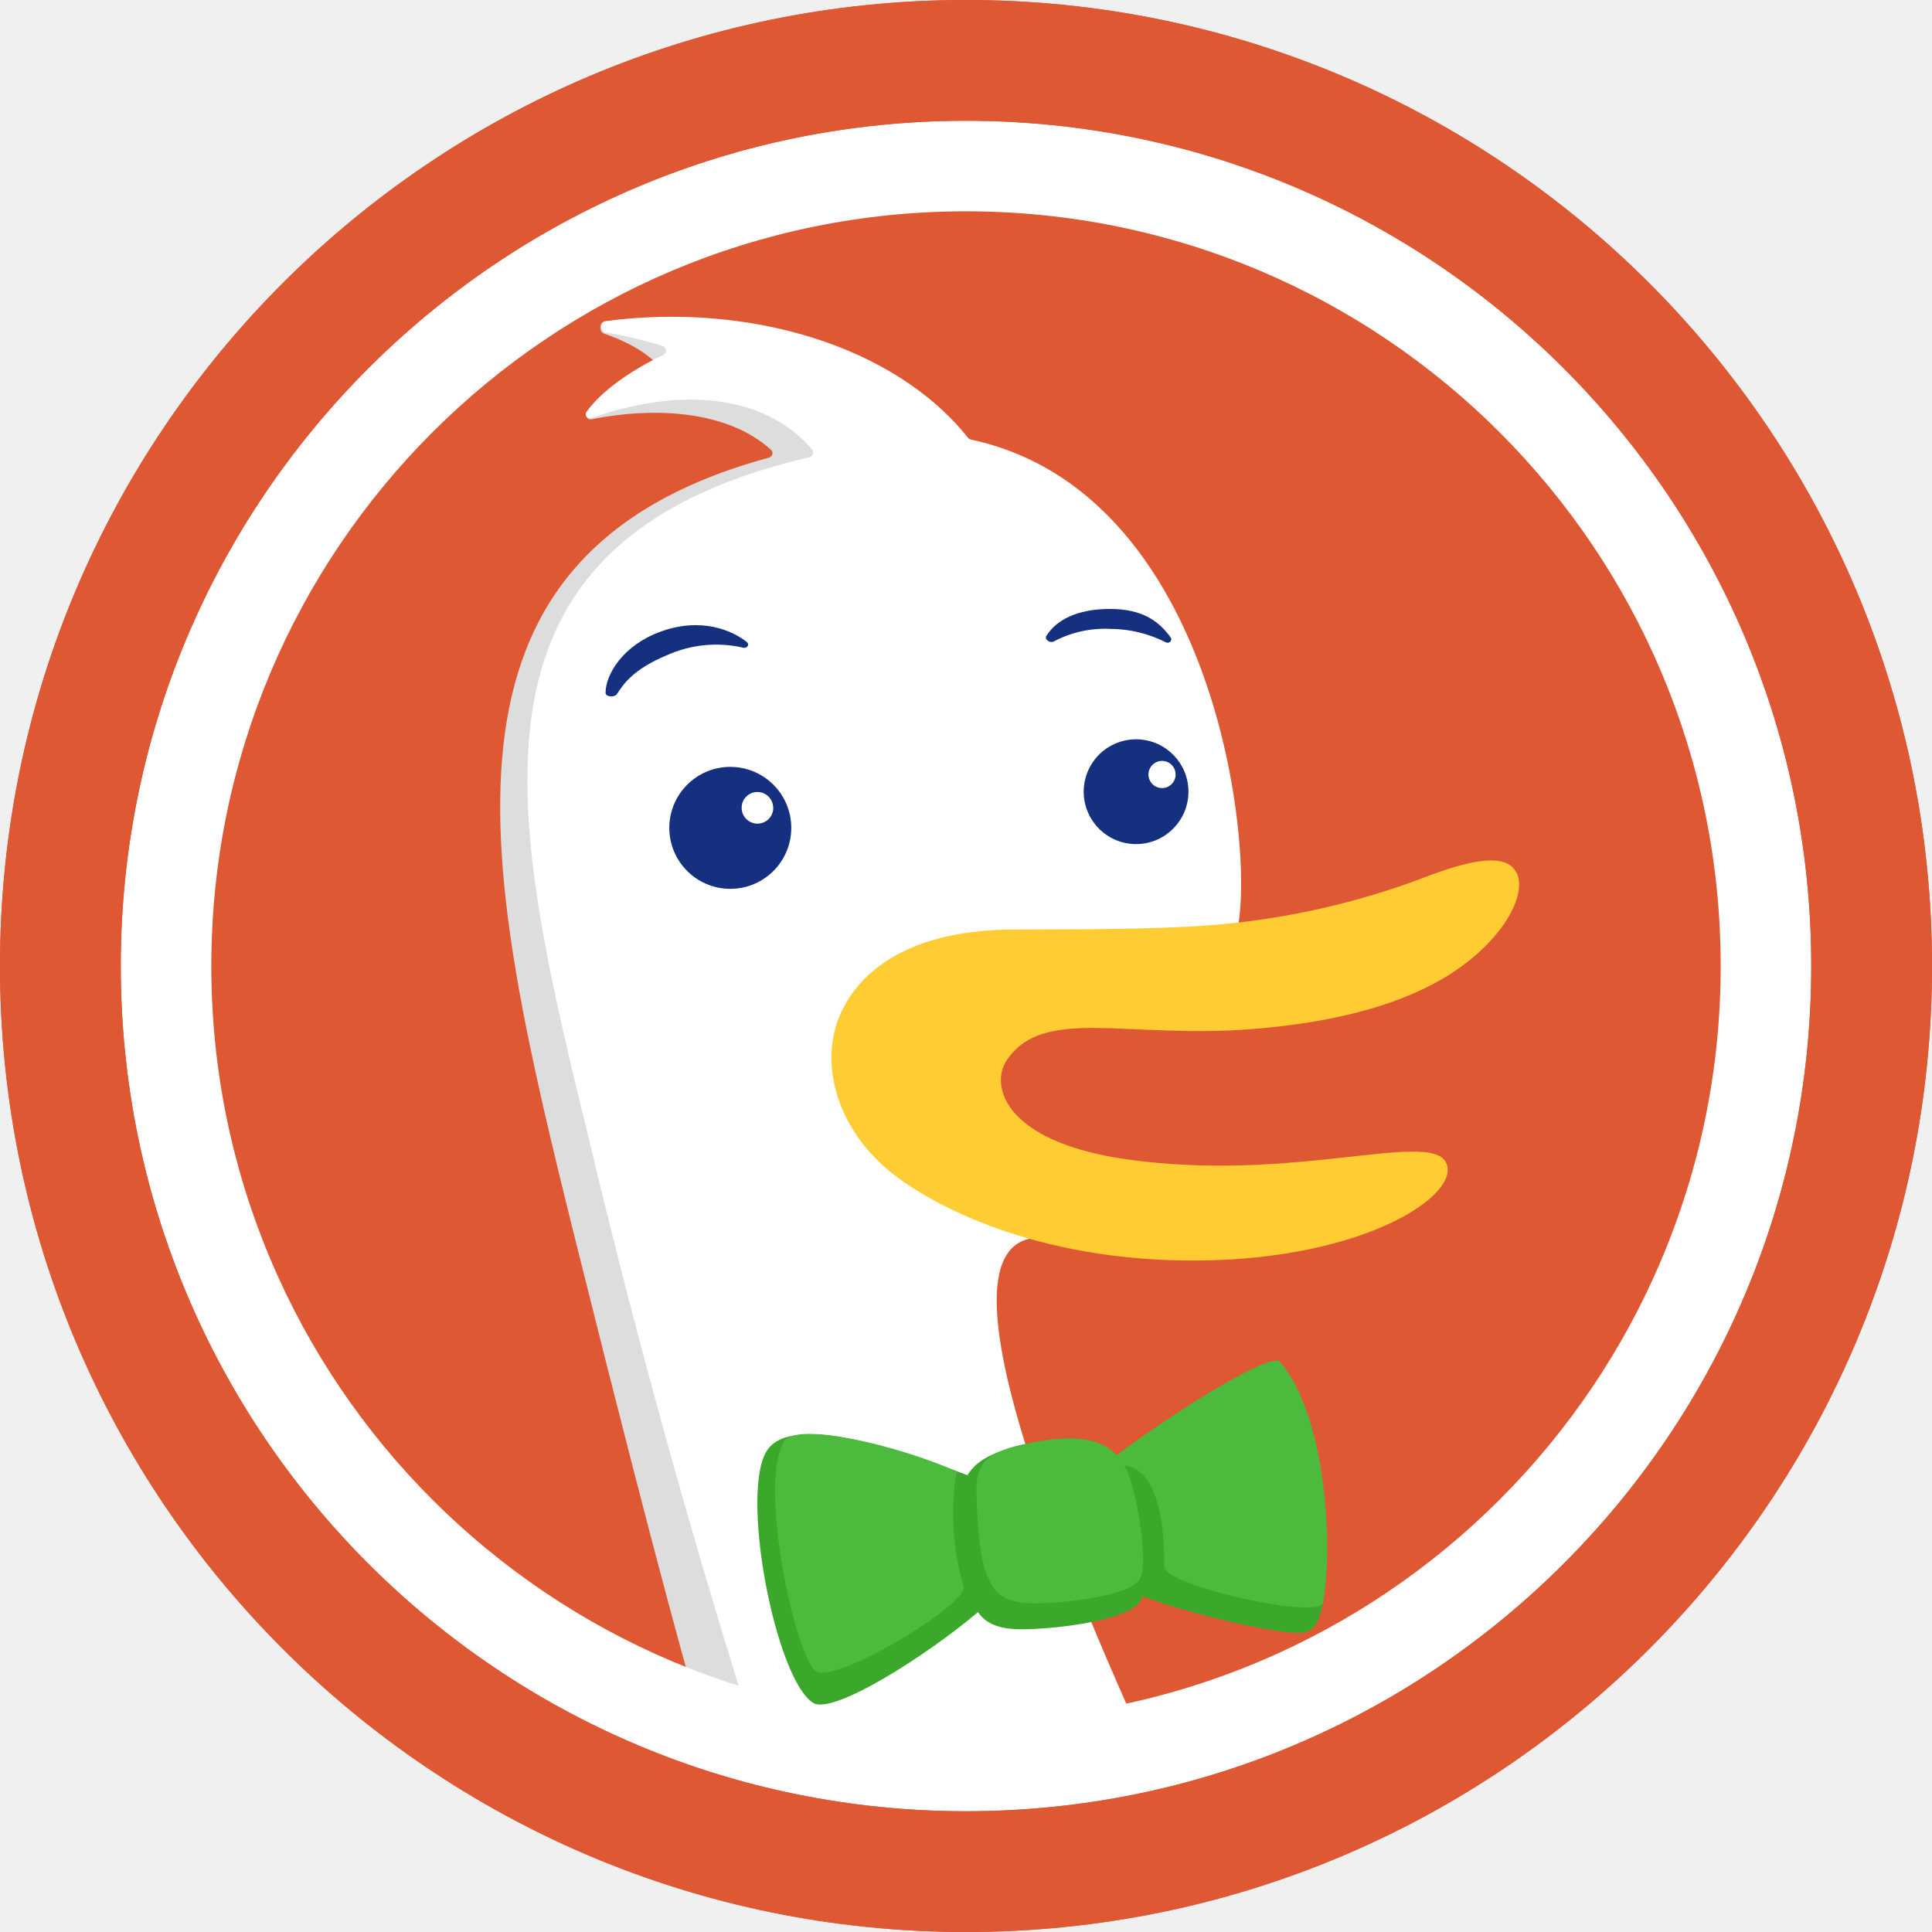
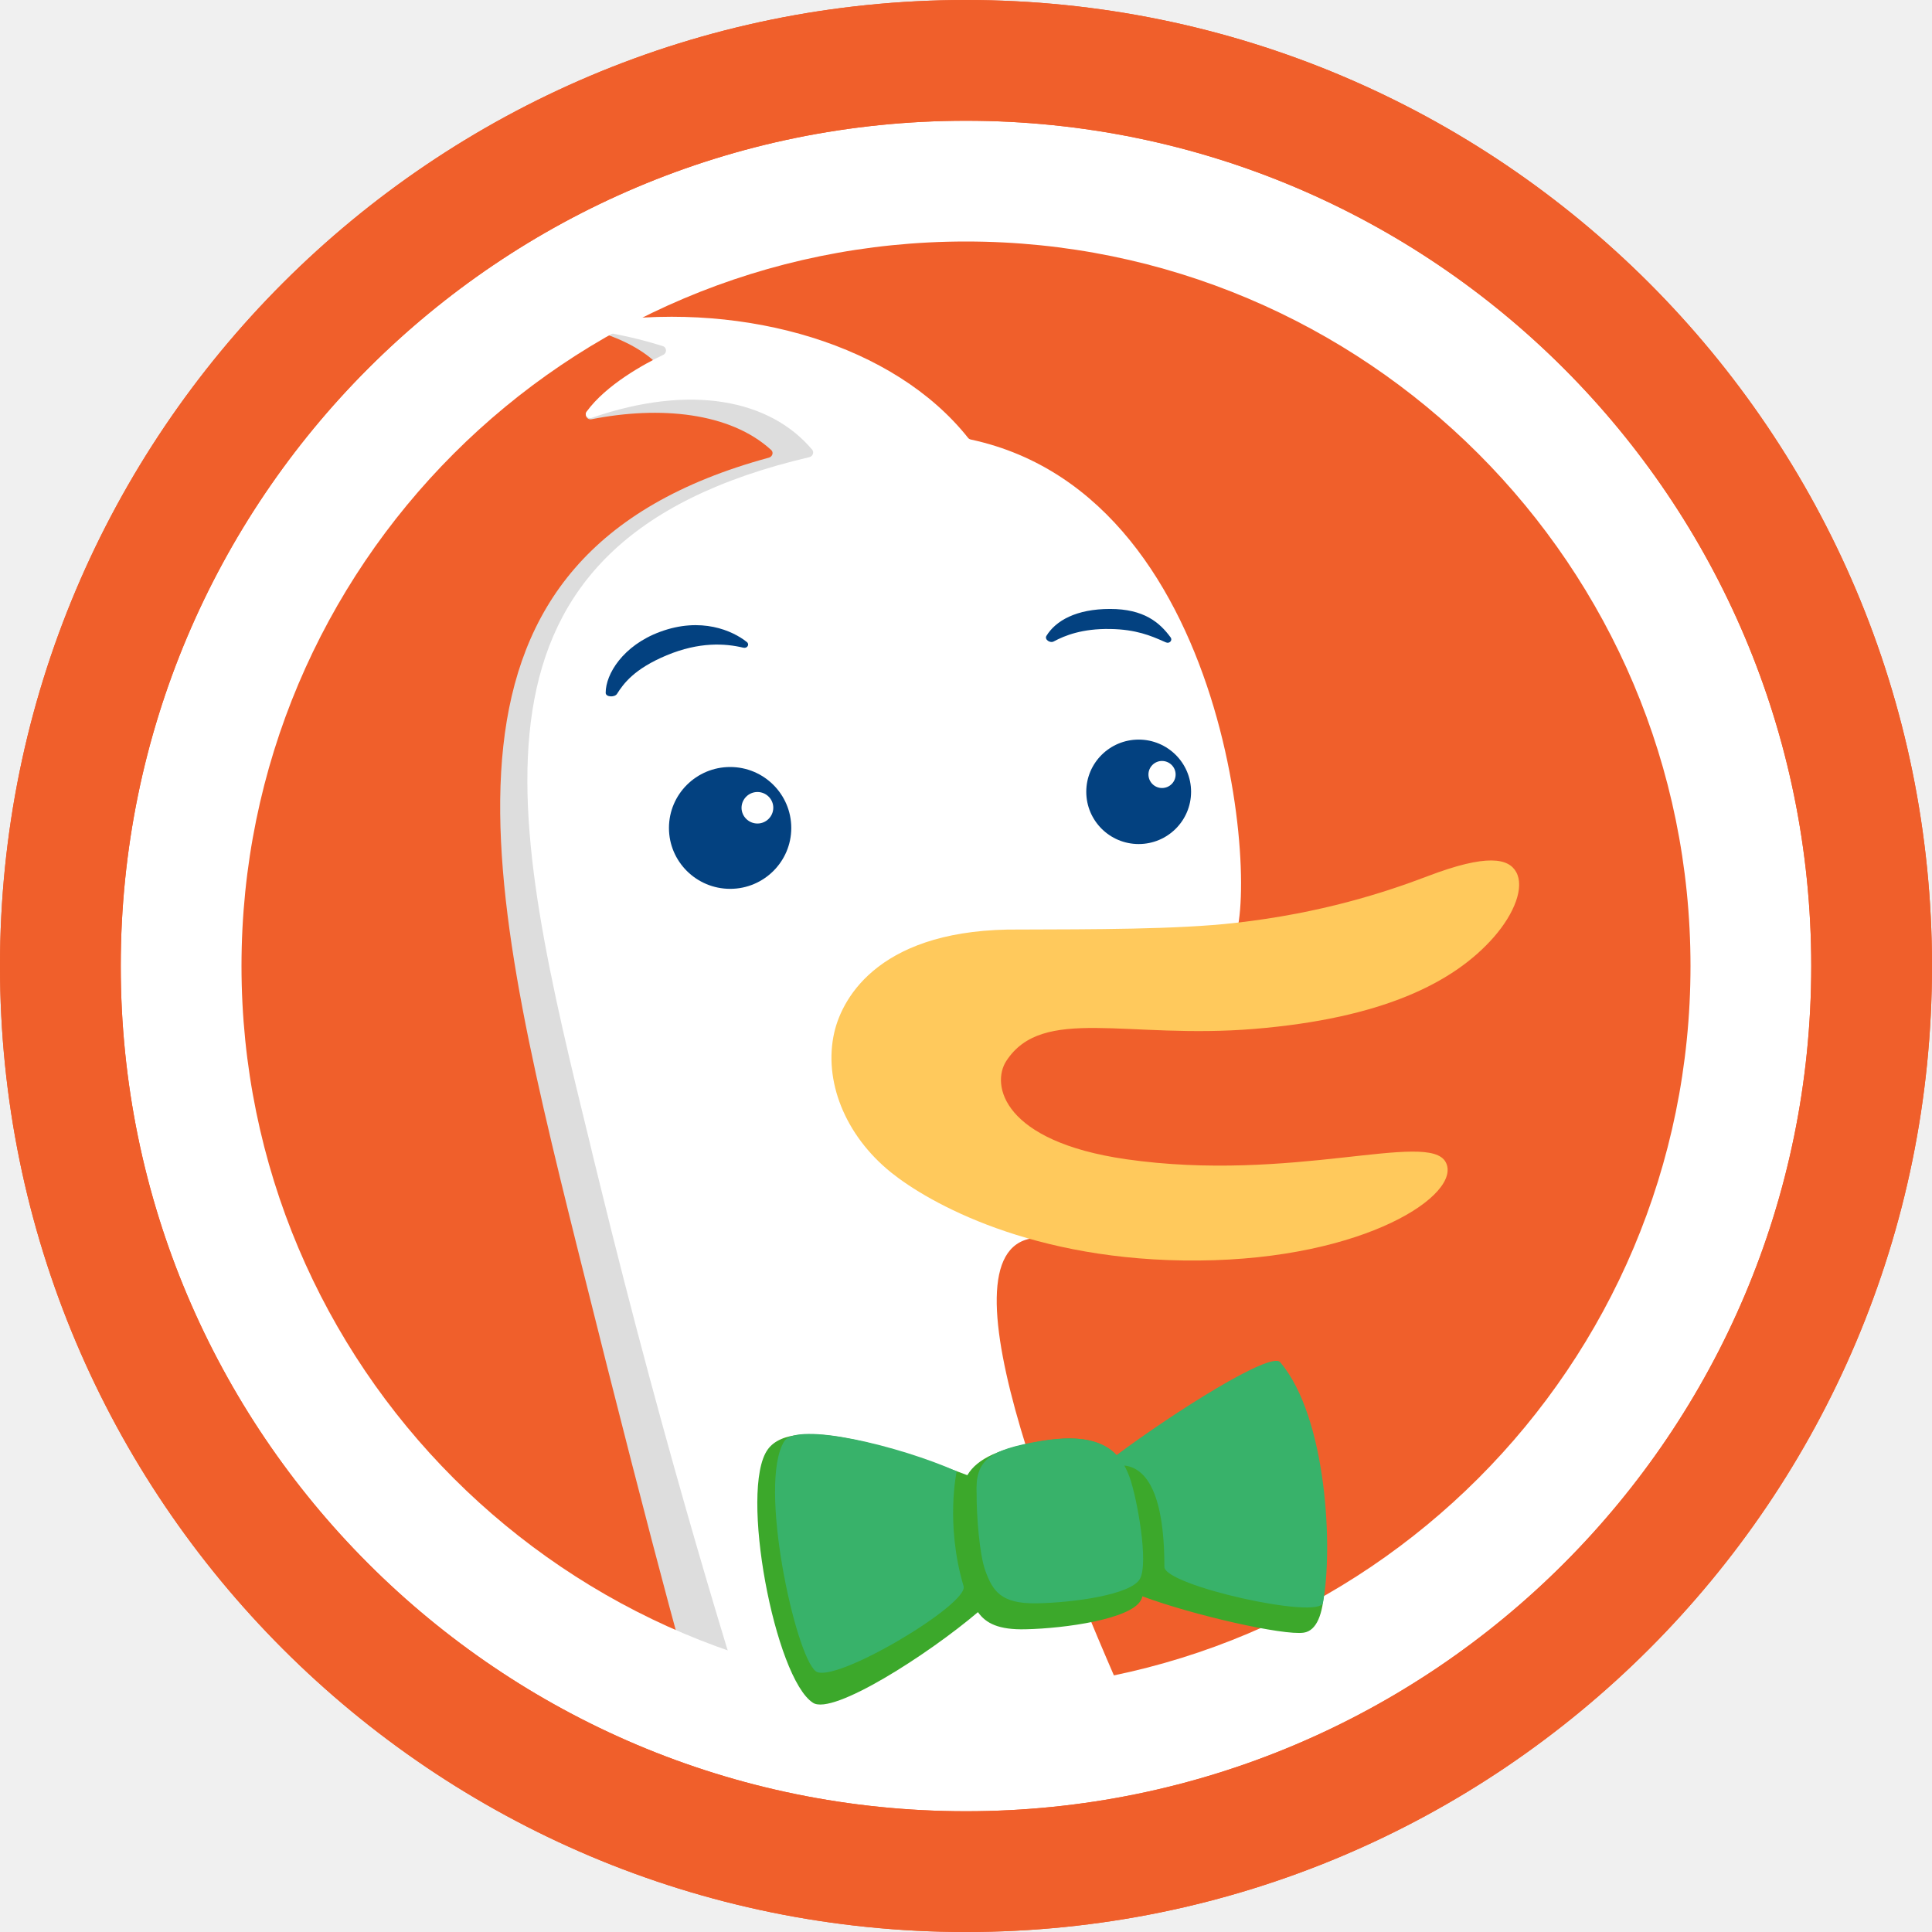
- <svg xmlns="http://www.w3.org/2000/svg" fill="none" viewBox="0 0 16 16">
-   <g clip-path="url(#DuckDuckGo-Color-16_svg__a)">
-     <path fill="#DE5833" fill-rule="evenodd" d="M8 16A8 8 0 1 0 8 0a8 8 0 0 0 0 16Z" clip-rule="evenodd" />
-     <path fill="#DDD" fill-rule="evenodd" d="M9.125 13.969c0-.063.015-.077-.183-.473-.528-1.057-1.06-2.548-.818-3.51.044-.174-.497-6.467-.88-6.67-.425-.227-.948-.586-1.427-.666a3.042 3.042 0 0 0-.81.013c-.045.006-.046.085-.004.1.163.055.362.151.479.296.022.028-.008.071-.043.073-.11.004-.31.05-.574.274-.03.026-.005.074.034.066.567-.112 1.146-.057 1.487.254.023.02.01.056-.018.064-2.962.805-2.375 3.381-1.587 6.543.701 2.812.966 3.721 1.05 3.999a.09.09 0 0 0 .054.06c1.02.405 3.24.423 3.24-.267v-.156Z" clip-rule="evenodd" />
-     <path fill="#fff" d="M9.531 14.563c-.359.14-1.062.203-1.468.203-.596 0-1.453-.094-1.766-.235A70.123 70.123 0 0 1 4.9 9.53v-.002c-.678-2.77-1.232-5.032 1.803-5.742.028-.007.041-.04.023-.062-.348-.413-1-.548-1.825-.264-.034.012-.064-.022-.043-.051.162-.223.478-.395.634-.47.033-.015.03-.063-.004-.073a3.482 3.482 0 0 0-.471-.113c-.046-.007-.05-.086-.004-.093 1.17-.157 2.39.194 3.004.966a.04.04 0 0 0 .023.014c2.244.482 2.405 4.03 2.146 4.191-.051.032-.214.014-.43-.01-.873-.098-2.602-.291-1.175 2.368.014.027-.005.061-.034.066-.805.125.226 2.646.984 4.307Z" />
-     <path fill="#3CA82B" d="M10.535 11.337c-.17-.079-.827.392-1.263.754-.091-.13-.263-.223-.65-.155-.34.058-.527.14-.61.281-.536-.203-1.437-.516-1.654-.213-.238.33.06 1.895.375 2.098.165.106.954-.401 1.366-.751.066.094.173.147.393.142.333-.008.872-.085.956-.24.005-.01.01-.02.013-.033.424.158 1.17.326 1.336.3.433-.065-.06-2.09-.262-2.183Z" />
-     <path fill="#4CBA3C" d="M9.311 12.137a.66.66 0 0 1 .045.1c.06.169.159.706.084.839-.074.132-.557.197-.855.202-.298.005-.365-.104-.426-.273-.048-.135-.072-.453-.071-.634-.012-.27.086-.365.542-.439.337-.054.515.01.618.118.478-.357 1.277-.861 1.354-.77.389.46.438 1.553.354 1.993-.028.144-1.313-.142-1.313-.297 0-.644-.167-.82-.332-.839Zm-2.816-.201c.105-.167.96.04 1.428.25 0 0-.096.435.057.95.045.15-1.078.82-1.225.704-.17-.133-.481-1.554-.26-1.904Z" />
-     <path fill="#FC3" fill-rule="evenodd" d="M6.909 8.55c.069-.3.39-.866 1.54-.852.58-.002 1.302 0 1.78-.055a6.406 6.406 0 0 0 1.592-.386c.497-.19.674-.148.736-.034.068.124-.013.34-.186.538-.332.38-.93.673-1.984.76-1.054.087-1.752-.196-2.053.265-.13.198-.03.666.99.814 1.378.198 2.51-.24 2.65.025.139.264-.666.803-2.046.814-1.38.012-2.242-.483-2.547-.728-.388-.312-.562-.767-.472-1.16Z" clip-rule="evenodd" />
-     <path fill="#14307E" d="M8.666 5.266c.077-.126.247-.223.527-.223.279 0 .41.11.501.235.019.025-.01.055-.038.042a1.027 1.027 0 0 0-.463-.112.91.91 0 0 0-.466.104c-.031.017-.08-.016-.061-.046Zm-3.145.161a.998.998 0 0 1 .635-.063c.032.008.054-.027.029-.047-.117-.094-.379-.211-.72-.084-.305.113-.449.35-.45.504 0 .037.076.04.095.01.053-.084.14-.207.411-.32Z" />
-     <path fill="#14307E" fill-rule="evenodd" d="M9.43 6.99a.434.434 0 1 1-.001-.867.434.434 0 0 1 0 .867Zm.306-.576a.112.112 0 0 0-.225 0 .112.112 0 0 0 .225 0Zm-3.183.443a.505.505 0 1 1-1.01-.002.505.505 0 0 1 1.01.002Zm-.15-.168a.13.13 0 1 0-.261.001.13.13 0 0 0 .262 0Z" clip-rule="evenodd" />
-     <path fill="#fff" fill-rule="evenodd" d="M8 14.25a6.25 6.25 0 1 0 0-12.5 6.25 6.25 0 0 0 0 12.5ZM8 15A7 7 0 1 0 8 1a7 7 0 0 0 0 14Z" clip-rule="evenodd" />
-     <path fill="#DE5833" fill-rule="evenodd" d="M0 8a8 8 0 1 1 16 0A8 8 0 0 1 0 8Zm8-7a7 7 0 1 0 0 14A7 7 0 0 0 8 1Z" clip-rule="evenodd" />
+ <svg xmlns="http://www.w3.org/2000/svg" width="16" height="16" viewBox="0 0 16 16" fill="none">
+   <g clip-path="url(#clip0_13193_106468)">
+     <path fill-rule="evenodd" clip-rule="evenodd" d="M8 16C12.418 16 16 12.418 16 8C16 3.582 12.418 0 8 0C3.582 0 0 3.582 0 8C0 12.418 3.582 16 8 16Z" fill="#F05F2B" />
+     <path fill-rule="evenodd" clip-rule="evenodd" d="M9.125 13.969C9.125 13.906 9.14 13.892 8.942 13.496C8.414 12.439 7.883 10.948 8.124 9.987C8.168 9.812 7.627 3.519 7.244 3.316C6.819 3.089 6.296 2.73 5.817 2.65C5.574 2.611 5.256 2.629 5.007 2.663C4.962 2.669 4.961 2.748 5.003 2.763C5.166 2.818 5.365 2.914 5.482 3.059C5.504 3.087 5.474 3.13 5.439 3.132C5.329 3.136 5.129 3.182 4.865 3.406C4.834 3.432 4.86 3.48 4.899 3.472C5.466 3.36 6.045 3.415 6.386 3.726C6.409 3.746 6.397 3.782 6.368 3.79C3.406 4.595 3.993 7.171 4.781 10.333C5.482 13.145 5.747 14.054 5.831 14.332C5.839 14.36 5.858 14.381 5.885 14.392C6.905 14.797 9.125 14.815 9.125 14.125V13.969Z" fill="#DDDDDD" />
+     <path d="M9.531 14.562C9.172 14.703 8.469 14.766 8.063 14.766C7.467 14.766 6.61 14.672 6.297 14.531C6.104 13.937 5.526 12.096 4.956 9.758C4.937 9.682 4.919 9.605 4.9 9.53L4.9 9.528C4.222 6.758 3.668 4.496 6.703 3.786C6.731 3.779 6.744 3.746 6.726 3.724C6.378 3.311 5.725 3.176 4.901 3.46C4.867 3.472 4.837 3.438 4.858 3.409C5.02 3.186 5.336 3.014 5.492 2.939C5.525 2.924 5.523 2.876 5.488 2.866C5.386 2.834 5.213 2.785 5.017 2.753C4.971 2.746 4.967 2.667 5.013 2.66C6.182 2.503 7.404 2.854 8.017 3.626C8.022 3.633 8.031 3.638 8.04 3.64C10.284 4.122 10.444 7.67 10.186 7.831C10.135 7.863 9.972 7.845 9.756 7.821C8.883 7.723 7.154 7.53 8.581 10.189C8.595 10.216 8.576 10.25 8.547 10.255C7.742 10.38 8.773 12.902 9.531 14.562Z" fill="white" />
+     <path d="M14 8C14 4.686 11.314 2 8 2C4.686 2 2 4.686 2 8C2 11.314 4.686 14 8 14V15C4.134 15 1 11.866 1 8C1 4.134 4.134 1 8 1C11.866 1 15 4.134 15 8C15 11.866 11.866 15 8 15V14C11.314 14 14 11.314 14 8Z" fill="white" />
+     <path d="M10.535 11.337C10.364 11.258 9.708 11.729 9.272 12.091C9.181 11.962 9.009 11.868 8.621 11.936C8.282 11.995 8.095 12.076 8.011 12.217C7.476 12.014 6.575 11.701 6.358 12.004C6.12 12.334 6.417 13.899 6.733 14.102C6.898 14.208 7.687 13.701 8.099 13.351C8.165 13.445 8.272 13.498 8.492 13.493C8.825 13.486 9.364 13.408 9.448 13.253C9.453 13.244 9.458 13.233 9.461 13.22C9.885 13.378 10.63 13.546 10.797 13.521C11.23 13.456 10.736 11.43 10.535 11.337Z" fill="#3CA82B" />
+     <path d="M9.311 12.137C9.329 12.169 9.344 12.203 9.356 12.237C9.416 12.406 9.515 12.943 9.44 13.076C9.366 13.208 8.883 13.273 8.585 13.278C8.287 13.283 8.22 13.174 8.159 13.005C8.111 12.87 8.087 12.552 8.088 12.371C8.076 12.101 8.174 12.006 8.63 11.932C8.967 11.878 9.145 11.941 9.248 12.05C9.726 11.693 10.525 11.189 10.602 11.281C10.991 11.74 11.04 12.833 10.956 13.273C10.928 13.417 9.643 13.131 9.643 12.976C9.643 12.332 9.476 12.155 9.311 12.137Z" fill="#38B26A" />
+     <path d="M6.495 11.936C6.6 11.769 7.454 11.976 7.923 12.185C7.923 12.185 7.827 12.621 7.98 13.136C8.025 13.286 6.902 13.955 6.755 13.84C6.586 13.707 6.274 12.286 6.495 11.936Z" fill="#38B26A" />
+     <path fill-rule="evenodd" clip-rule="evenodd" d="M6.909 8.551C6.978 8.25 7.3 7.684 8.449 7.698C9.03 7.696 9.751 7.698 10.23 7.643C10.941 7.563 11.469 7.391 11.821 7.257C12.318 7.067 12.495 7.109 12.557 7.223C12.625 7.347 12.544 7.563 12.371 7.761C12.039 8.14 11.442 8.434 10.387 8.521C9.333 8.608 8.635 8.325 8.334 8.786C8.205 8.984 8.305 9.452 9.324 9.6C10.702 9.798 11.833 9.36 11.973 9.625C12.113 9.889 11.308 10.428 9.928 10.439C8.548 10.451 7.686 9.956 7.381 9.711C6.993 9.399 6.819 8.944 6.909 8.551Z" fill="#FFC95C" />
+     <path d="M8.666 5.266C8.743 5.14 8.913 5.043 9.193 5.043C9.472 5.043 9.603 5.154 9.694 5.278C9.713 5.303 9.685 5.333 9.656 5.32C9.649 5.317 9.642 5.314 9.635 5.311C9.533 5.266 9.408 5.212 9.193 5.209C8.963 5.205 8.818 5.263 8.727 5.312C8.696 5.329 8.648 5.296 8.666 5.266Z" fill="#034180" />
+     <path d="M5.521 5.427C5.792 5.314 6.006 5.328 6.156 5.364C6.188 5.372 6.21 5.337 6.185 5.317C6.068 5.223 5.806 5.106 5.465 5.233C5.16 5.346 5.016 5.582 5.016 5.737C5.015 5.774 5.091 5.777 5.11 5.746C5.163 5.663 5.25 5.54 5.521 5.427Z" fill="#034180" />
+     <path fill-rule="evenodd" clip-rule="evenodd" d="M9.43 6.99C9.19 6.99 8.996 6.796 8.996 6.557C8.996 6.319 9.19 6.125 9.43 6.125C9.67 6.125 9.864 6.319 9.864 6.557C9.864 6.796 9.67 6.99 9.43 6.99ZM9.736 6.414C9.736 6.352 9.685 6.302 9.623 6.302C9.562 6.302 9.511 6.352 9.511 6.414C9.511 6.476 9.562 6.526 9.623 6.526C9.686 6.526 9.736 6.476 9.736 6.414Z" fill="#034180" />
+     <path fill-rule="evenodd" clip-rule="evenodd" d="M6.553 6.857C6.553 7.135 6.326 7.361 6.047 7.361C5.767 7.361 5.54 7.135 5.54 6.857C5.54 6.578 5.767 6.352 6.047 6.352C6.326 6.352 6.553 6.578 6.553 6.857ZM6.404 6.689C6.404 6.618 6.345 6.559 6.273 6.559C6.201 6.559 6.142 6.617 6.141 6.689C6.141 6.761 6.2 6.82 6.273 6.82C6.345 6.82 6.404 6.761 6.404 6.689Z" fill="#034180" />
+     <path d="M15 8C15 4.134 11.866 1 8 1C4.134 1 1 4.134 1 8C1 11.866 4.134 15 8 15C11.866 15 15 11.866 15 8ZM16 8C16 12.418 12.418 16 8 16C3.582 16 0 12.418 0 8C1.9329e-07 3.582 3.582 1.93277e-07 8 0C12.418 0 16 3.582 16 8Z" fill="#F05F2B" />
  </g>
  <defs>
-     <clipPath id="DuckDuckGo-Color-16_svg__a">
-       <path fill="#fff" d="M0 0h16v16H0z" />
+     <clipPath id="clip0_13193_106468">
+       <rect width="16" height="16" fill="white" />
    </clipPath>
  </defs>
</svg>
